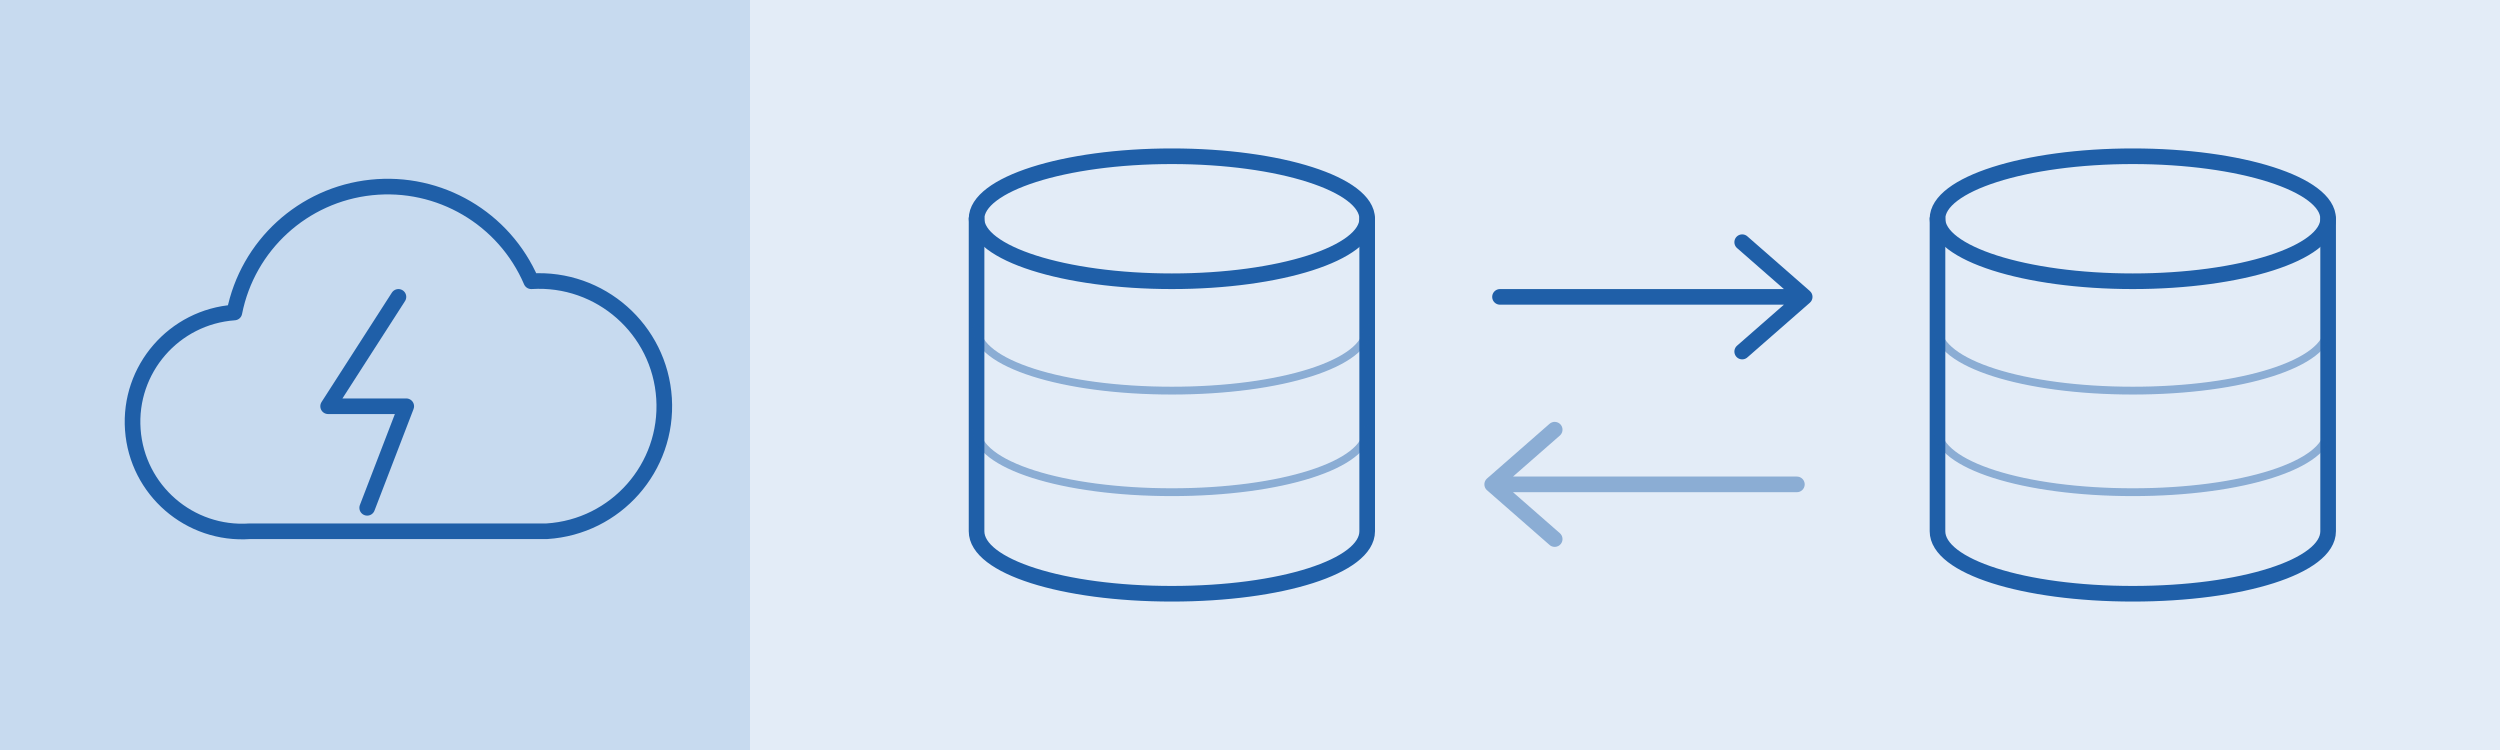
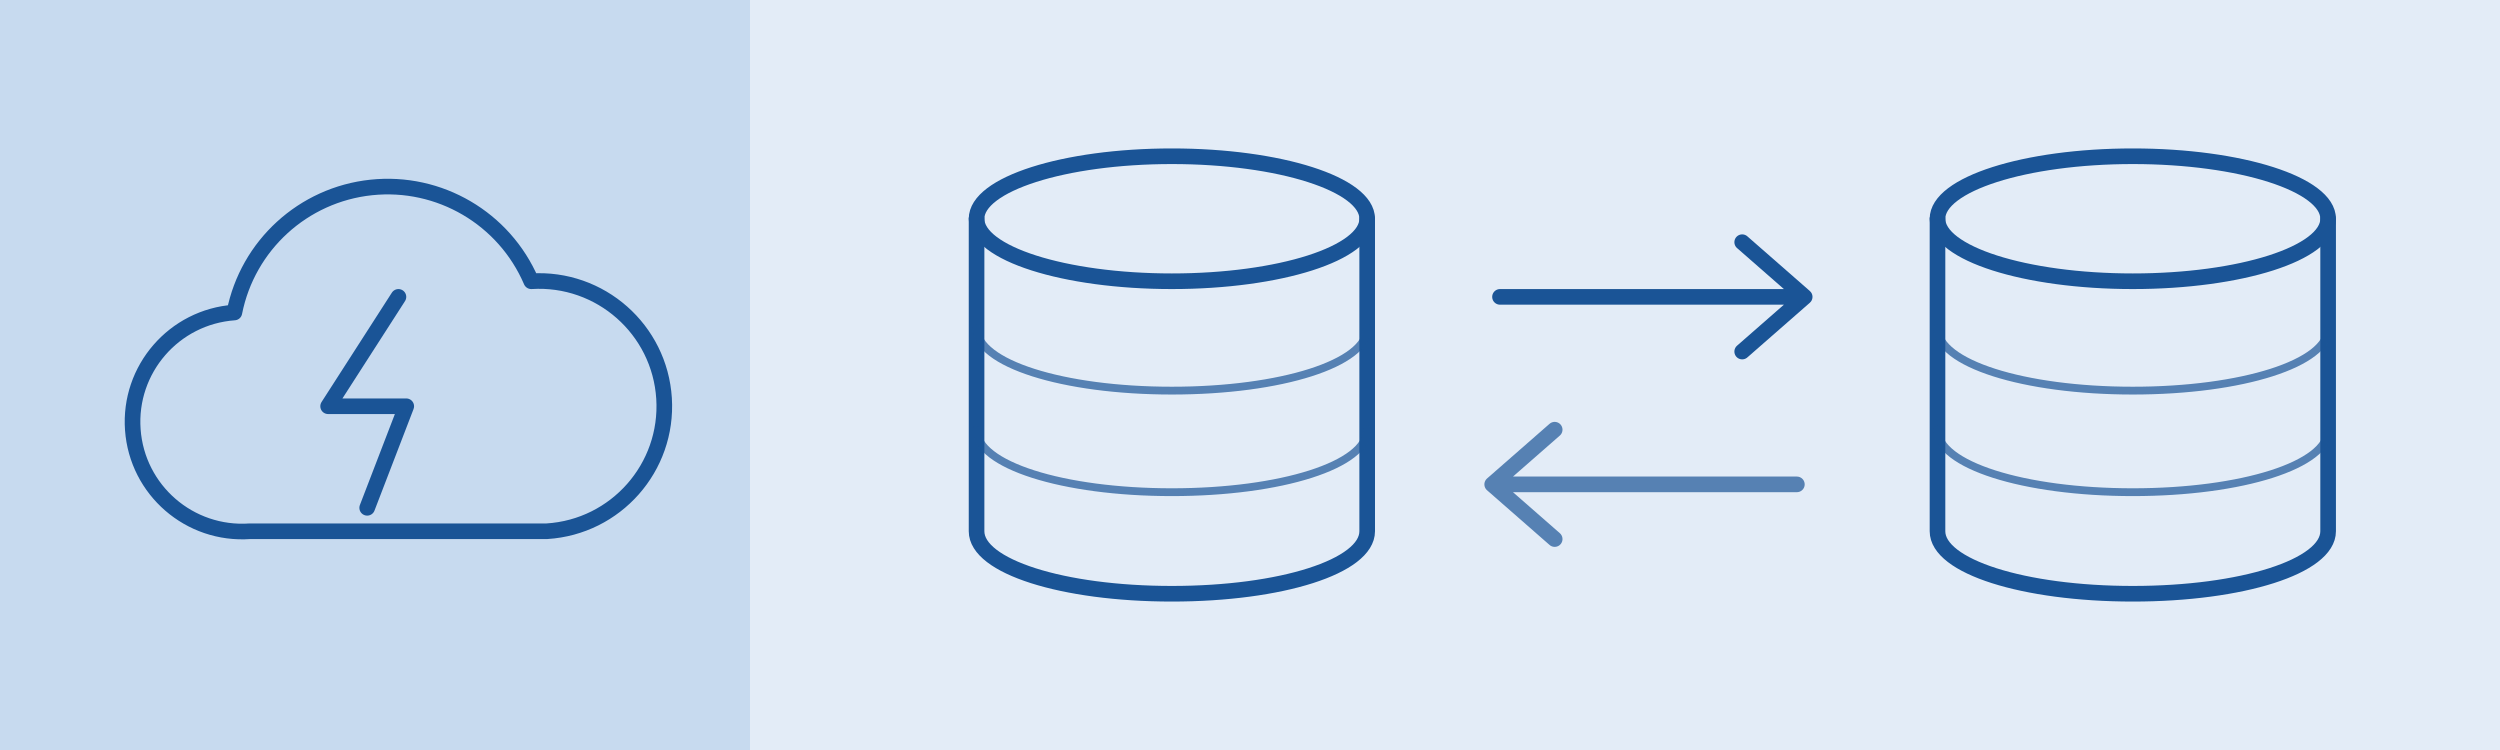
<svg xmlns="http://www.w3.org/2000/svg" viewBox="0 0 640 192" width="640" height="192">
-   <style>.s{fill:none;stroke:#1f5fa8;stroke-width:4;stroke-linecap:round;stroke-linejoin:round}.t{stroke-width:2}.f{fill:#1f5fa8}.d{stroke-dasharray:2 10}.q{opacity:.45}text{font:600 15px ui-monospace,SFMono-Regular,Menlo,Consolas,monospace;fill:#1f5fa8}@media(prefers-color-scheme:dark){.s{stroke:#8fbfff}.f,text{fill:#8fbfff}}</style>
+   <style>.s{fill:none;stroke:#1a5496;stroke-width:4;stroke-linecap:round;stroke-linejoin:round}.t{stroke-width:2}.f{fill:#1a5496}.d{stroke-dasharray:2 10}.q{opacity:.7}text{font:600 24px ui-monospace,SFMono-Regular,Menlo,Consolas,monospace;fill:#1a5496}@media(prefers-color-scheme:dark){.s{stroke:#8fbfff}.f,text{fill:#8fbfff}}</style>
  <rect width="640" height="192" fill="#3178c6" opacity=".14" />
  <rect width="192" height="192" fill="#3178c6" opacity=".16" />
  <path class="s" d="M64 136a28 28 0 0 1-4-56 40 40 0 0 1 76-8 32 32 0 0 1 4 64z" />
  <path class="s" d="M102 76l-18 28h20l-10 26" />
  <ellipse class="s" cx="300" cy="56" rx="50" ry="16" />
  <path class="s" d="M250 56v80c0 9 22 16 50 16s50-7 50-16V56" />
  <path class="s t q" d="M250 84c0 9 22 16 50 16s50-7 50-16M250 110c0 9 22 16 50 16s50-7 50-16" />
  <path class="s" d="M384 76h76M446 62l16 14-16 14" />
  <path class="s q" d="M460 124h-76M398 110l-16 14 16 14" />
  <ellipse class="s" cx="546" cy="56" rx="50" ry="16" />
  <path class="s" d="M496 56v80c0 9 22 16 50 16s50-7 50-16V56" />
  <path class="s t q" d="M496 84c0 9 22 16 50 16s50-7 50-16M496 110c0 9 22 16 50 16s50-7 50-16" />
</svg>
